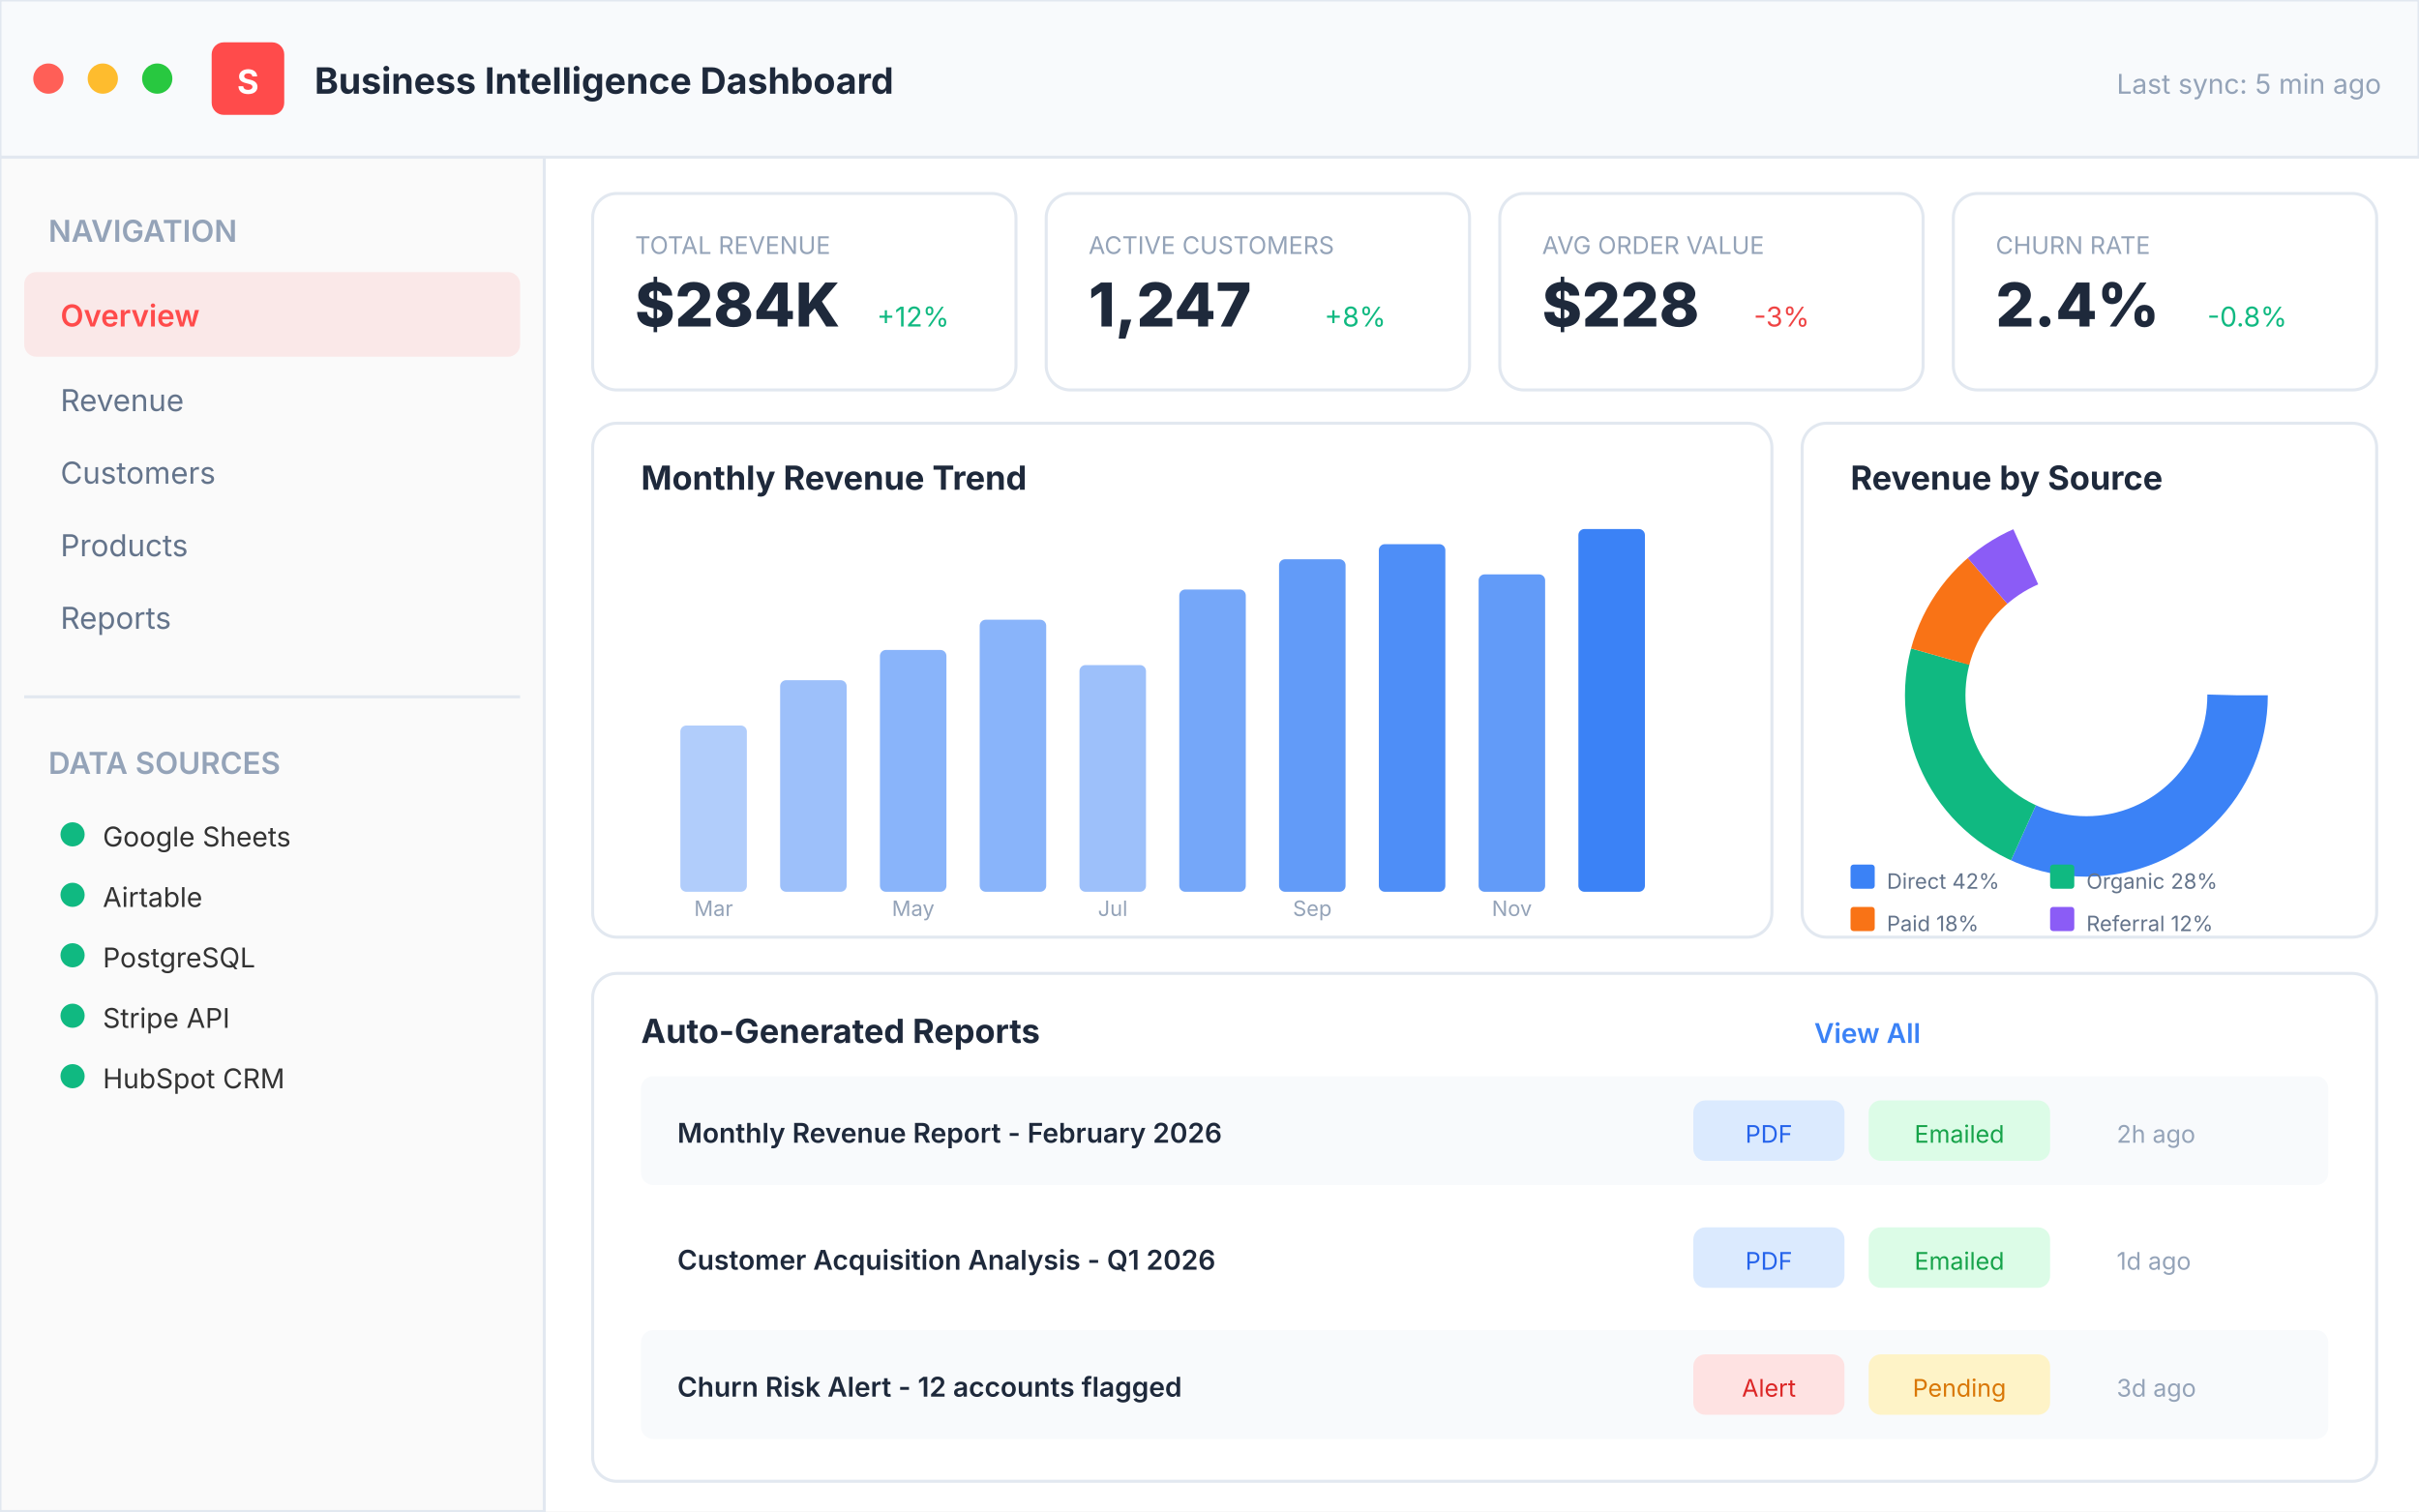
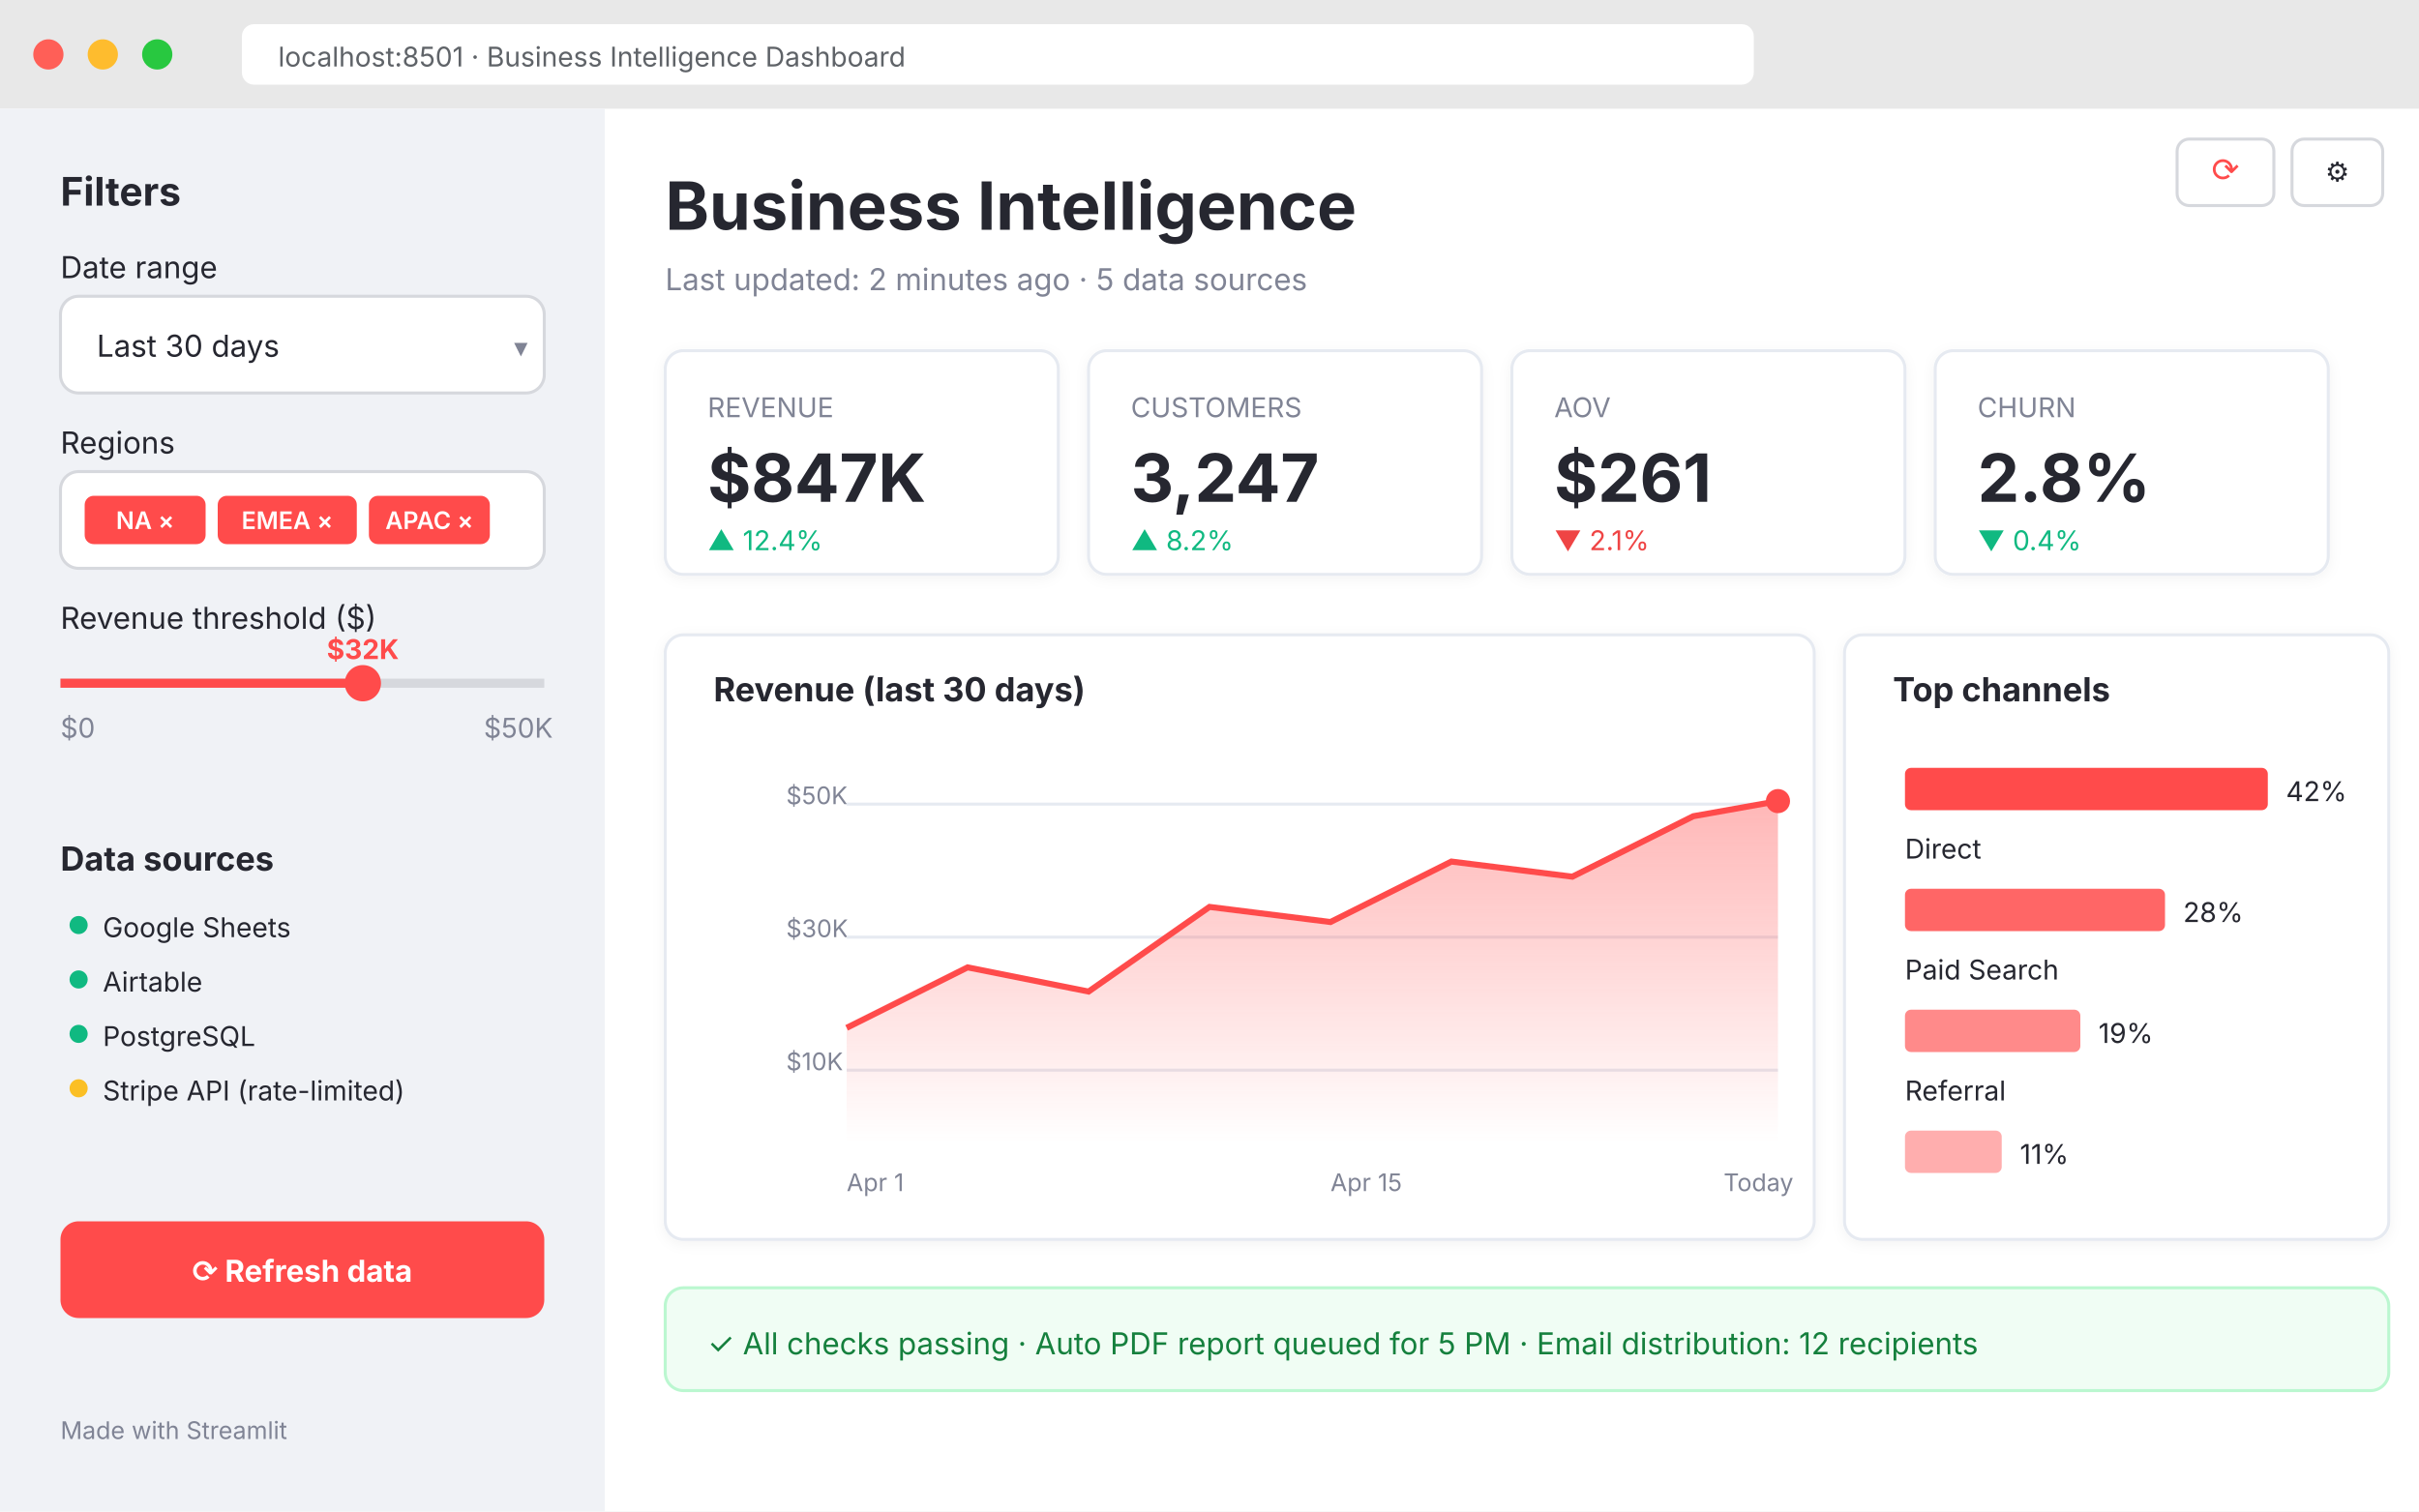
<svg xmlns="http://www.w3.org/2000/svg" viewBox="0 0 800 500">
-   <rect width="800" height="500" fill="#ffffff" />
-   <rect width="800" height="52" fill="#f8fafc" stroke="#e2e8f0" stroke-width="1" />
-   <circle cx="16" cy="26" r="5" fill="#ff5f57" />
-   <circle cx="34" cy="26" r="5" fill="#febc2e" />
-   <circle cx="52" cy="26" r="5" fill="#28c840" />
-   <rect x="70" y="14" width="24" height="24" rx="4" fill="#ff4b4b" />
-   <text x="82" y="31" text-anchor="middle" font-family="Inter,sans-serif" font-size="11" font-weight="700" fill="#fff">S</text>
-   <text x="104" y="31" font-family="Inter,sans-serif" font-size="12" font-weight="700" fill="#1e293b">Business Intelligence Dashboard</text>
-   <text x="700" y="31" font-family="Inter,sans-serif" font-size="9" fill="#94a3b8">Last sync: 5 min ago</text>
-   <rect x="0" y="52" width="180" height="448" fill="#fafafa" stroke="#e2e8f0" stroke-width="1" />
-   <text x="16" y="80" font-family="Inter,sans-serif" font-size="10" font-weight="600" fill="#94a3b8">NAVIGATION</text>
-   <rect x="8" y="90" width="164" height="28" rx="4" fill="#ff4b4b" opacity="0.1" />
-   <text x="20" y="108" font-family="Inter,sans-serif" font-size="10" fill="#ff4b4b" font-weight="600">Overview</text>
-   <text x="20" y="136" font-family="Inter,sans-serif" font-size="10" fill="#64748b">Revenue</text>
-   <text x="20" y="160" font-family="Inter,sans-serif" font-size="10" fill="#64748b">Customers</text>
-   <text x="20" y="184" font-family="Inter,sans-serif" font-size="10" fill="#64748b">Products</text>
-   <text x="20" y="208" font-family="Inter,sans-serif" font-size="10" fill="#64748b">Reports</text>
-   <rect x="8" y="230" width="164" height="1" fill="#e2e8f0" />
-   <text x="16" y="256" font-family="Inter,sans-serif" font-size="10" font-weight="600" fill="#94a3b8">DATA SOURCES</text>
-   <circle cx="24" cy="276" r="4" fill="#10b981" />
-   <text x="34" y="280" font-family="Inter,sans-serif" font-size="9" fill="#333">Google Sheets</text>
-   <circle cx="24" cy="296" r="4" fill="#10b981" />
-   <text x="34" y="300" font-family="Inter,sans-serif" font-size="9" fill="#333">Airtable</text>
-   <circle cx="24" cy="316" r="4" fill="#10b981" />
-   <text x="34" y="320" font-family="Inter,sans-serif" font-size="9" fill="#333">PostgreSQL</text>
-   <circle cx="24" cy="336" r="4" fill="#10b981" />
-   <text x="34" y="340" font-family="Inter,sans-serif" font-size="9" fill="#333">Stripe API</text>
-   <circle cx="24" cy="356" r="4" fill="#10b981" />
-   <text x="34" y="360" font-family="Inter,sans-serif" font-size="9" fill="#333">HubSpot CRM</text>
-   <rect x="196" y="64" width="140" height="65" rx="8" fill="#fff" stroke="#e2e8f0" stroke-width="1" />
-   <text x="210" y="84" font-family="Inter,sans-serif" font-size="8" fill="#94a3b8">TOTAL REVENUE</text>
-   <text x="210" y="108" font-family="Inter,sans-serif" font-size="20" font-weight="800" fill="#1e293b">$284K</text>
-   <text x="290" y="108" font-family="Inter,sans-serif" font-size="9" fill="#10b981">+12%</text>
-   <rect x="346" y="64" width="140" height="65" rx="8" fill="#fff" stroke="#e2e8f0" stroke-width="1" />
-   <text x="360" y="84" font-family="Inter,sans-serif" font-size="8" fill="#94a3b8">ACTIVE CUSTOMERS</text>
-   <text x="360" y="108" font-family="Inter,sans-serif" font-size="20" font-weight="800" fill="#1e293b">1,247</text>
-   <text x="438" y="108" font-family="Inter,sans-serif" font-size="9" fill="#10b981">+8%</text>
-   <rect x="496" y="64" width="140" height="65" rx="8" fill="#fff" stroke="#e2e8f0" stroke-width="1" />
-   <text x="510" y="84" font-family="Inter,sans-serif" font-size="8" fill="#94a3b8">AVG ORDER VALUE</text>
-   <text x="510" y="108" font-family="Inter,sans-serif" font-size="20" font-weight="800" fill="#1e293b">$228</text>
-   <text x="580" y="108" font-family="Inter,sans-serif" font-size="9" fill="#ef4444">-3%</text>
-   <rect x="646" y="64" width="140" height="65" rx="8" fill="#fff" stroke="#e2e8f0" stroke-width="1" />
-   <text x="660" y="84" font-family="Inter,sans-serif" font-size="8" fill="#94a3b8">CHURN RATE</text>
-   <text x="660" y="108" font-family="Inter,sans-serif" font-size="20" font-weight="800" fill="#1e293b">2.4%</text>
-   <text x="730" y="108" font-family="Inter,sans-serif" font-size="9" fill="#10b981">-0.8%</text>
-   <rect x="196" y="140" width="390" height="170" rx="8" fill="#fff" stroke="#e2e8f0" stroke-width="1" />
-   <text x="212" y="162" font-family="Inter,sans-serif" font-size="11" font-weight="700" fill="#1e293b">Monthly Revenue Trend</text>
-   <rect x="225" y="240" width="22" height="55" rx="2" fill="#3b82f6" opacity="0.4" />
-   <rect x="258" y="225" width="22" height="70" rx="2" fill="#3b82f6" opacity="0.5" />
-   <rect x="291" y="215" width="22" height="80" rx="2" fill="#3b82f6" opacity="0.6" />
-   <rect x="324" y="205" width="22" height="90" rx="2" fill="#3b82f6" opacity="0.6" />
-   <rect x="357" y="220" width="22" height="75" rx="2" fill="#3b82f6" opacity="0.5" />
-   <rect x="390" y="195" width="22" height="100" rx="2" fill="#3b82f6" opacity="0.7" />
-   <rect x="423" y="185" width="22" height="110" rx="2" fill="#3b82f6" opacity="0.8" />
-   <rect x="456" y="180" width="22" height="115" rx="2" fill="#3b82f6" opacity="0.9" />
-   <rect x="489" y="190" width="22" height="105" rx="2" fill="#3b82f6" opacity="0.8" />
-   <rect x="522" y="175" width="22" height="120" rx="2" fill="#3b82f6" />
-   <text x="236" y="303" text-anchor="middle" font-family="Inter,sans-serif" font-size="7" fill="#94a3b8">Mar</text>
-   <text x="302" y="303" text-anchor="middle" font-family="Inter,sans-serif" font-size="7" fill="#94a3b8">May</text>
-   <text x="368" y="303" text-anchor="middle" font-family="Inter,sans-serif" font-size="7" fill="#94a3b8">Jul</text>
-   <text x="434" y="303" text-anchor="middle" font-family="Inter,sans-serif" font-size="7" fill="#94a3b8">Sep</text>
-   <text x="500" y="303" text-anchor="middle" font-family="Inter,sans-serif" font-size="7" fill="#94a3b8">Nov</text>
-   <rect x="596" y="140" width="190" height="170" rx="8" fill="#fff" stroke="#e2e8f0" stroke-width="1" />
-   <text x="612" y="162" font-family="Inter,sans-serif" font-size="11" font-weight="700" fill="#1e293b">Revenue by Source</text>
-   <circle cx="690" cy="230" r="50" fill="none" stroke="#3b82f6" stroke-width="20" stroke-dasharray="100 215" stroke-dashoffset="0" />
-   <circle cx="690" cy="230" r="50" fill="none" stroke="#10b981" stroke-width="20" stroke-dasharray="70 245" stroke-dashoffset="-100" />
-   <circle cx="690" cy="230" r="50" fill="none" stroke="#f97316" stroke-width="20" stroke-dasharray="30 285" stroke-dashoffset="-170" />
-   <circle cx="690" cy="230" r="50" fill="none" stroke="#8b5cf6" stroke-width="20" stroke-dasharray="15 300" stroke-dashoffset="-200" />
-   <rect x="612" y="286" width="8" height="8" rx="1" fill="#3b82f6" />
-   <text x="624" y="294" font-family="Inter,sans-serif" font-size="7" fill="#64748b">Direct 42%</text>
-   <rect x="678" y="286" width="8" height="8" rx="1" fill="#10b981" />
-   <text x="690" y="294" font-family="Inter,sans-serif" font-size="7" fill="#64748b">Organic 28%</text>
-   <rect x="612" y="300" width="8" height="8" rx="1" fill="#f97316" />
-   <text x="624" y="308" font-family="Inter,sans-serif" font-size="7" fill="#64748b">Paid 18%</text>
-   <rect x="678" y="300" width="8" height="8" rx="1" fill="#8b5cf6" />
-   <text x="690" y="308" font-family="Inter,sans-serif" font-size="7" fill="#64748b">Referral 12%</text>
-   <rect x="196" y="322" width="590" height="168" rx="8" fill="#fff" stroke="#e2e8f0" stroke-width="1" />
-   <text x="212" y="345" font-family="Inter,sans-serif" font-size="11" font-weight="700" fill="#1e293b">Auto-Generated Reports</text>
-   <text x="600" y="345" font-family="Inter,sans-serif" font-size="9" fill="#3b82f6" font-weight="600">View All</text>
-   <rect x="212" y="356" width="558" height="36" rx="4" fill="#f8fafc" />
-   <text x="224" y="378" font-family="Inter,sans-serif" font-size="9" fill="#1e293b" font-weight="600">Monthly Revenue Report - February 2026</text>
-   <rect x="560" y="364" width="50" height="20" rx="4" fill="#dbeafe" />
-   <text x="585" y="378" text-anchor="middle" font-family="Inter,sans-serif" font-size="8" fill="#2563eb">PDF</text>
-   <rect x="618" y="364" width="60" height="20" rx="4" fill="#dcfce7" />
-   <text x="648" y="378" text-anchor="middle" font-family="Inter,sans-serif" font-size="8" fill="#16a34a">Emailed</text>
-   <text x="700" y="378" font-family="Inter,sans-serif" font-size="8" fill="#94a3b8">2h ago</text>
-   <rect x="212" y="398" width="558" height="36" rx="4" fill="#fff" />
-   <text x="224" y="420" font-family="Inter,sans-serif" font-size="9" fill="#1e293b" font-weight="600">Customer Acquisition Analysis - Q1 2026</text>
-   <rect x="560" y="406" width="50" height="20" rx="4" fill="#dbeafe" />
-   <text x="585" y="420" text-anchor="middle" font-family="Inter,sans-serif" font-size="8" fill="#2563eb">PDF</text>
-   <rect x="618" y="406" width="60" height="20" rx="4" fill="#dcfce7" />
-   <text x="648" y="420" text-anchor="middle" font-family="Inter,sans-serif" font-size="8" fill="#16a34a">Emailed</text>
-   <text x="700" y="420" font-family="Inter,sans-serif" font-size="8" fill="#94a3b8">1d ago</text>
-   <rect x="212" y="440" width="558" height="36" rx="4" fill="#f8fafc" />
-   <text x="224" y="462" font-family="Inter,sans-serif" font-size="9" fill="#1e293b" font-weight="600">Churn Risk Alert - 12 accounts flagged</text>
-   <rect x="560" y="448" width="50" height="20" rx="4" fill="#fee2e2" />
-   <text x="585" y="462" text-anchor="middle" font-family="Inter,sans-serif" font-size="8" fill="#dc2626">Alert</text>
-   <rect x="618" y="448" width="60" height="20" rx="4" fill="#fef3c7" />
-   <text x="648" y="462" text-anchor="middle" font-family="Inter,sans-serif" font-size="8" fill="#d97706">Pending</text>
-   <text x="700" y="462" font-family="Inter,sans-serif" font-size="8" fill="#94a3b8">3d ago</text>
+   <defs>
+     <filter id="stShadow" x="-20%" y="-20%" width="140%" height="140%">
+       <feDropShadow dx="0" dy="1" stdDeviation="2" flood-color="#000" flood-opacity="0.05" />
+     </filter>
+     <linearGradient id="chartGrad" x1="0%" y1="0%" x2="0%" y2="100%">
+       <stop offset="0%" style="stop-color:#FF4B4B;stop-opacity:0.4" />
+       <stop offset="100%" style="stop-color:#FF4B4B;stop-opacity:0" />
+     </linearGradient>
+   </defs>
+   <rect width="800" height="36" fill="#E8E8E8" />
+   <circle cx="16" cy="18" r="5" fill="#FF5F57" />
+   <circle cx="34" cy="18" r="5" fill="#FEBC2E" />
+   <circle cx="52" cy="18" r="5" fill="#28C840" />
+   <rect x="80" y="8" width="500" height="20" rx="4" fill="#FFFFFF" />
+   <text x="92" y="22" font-family="Inter,sans-serif" font-size="9" fill="#5F6368">localhost:8501 · Business Intelligence Dashboard</text>
+   <rect x="0" y="36" width="800" height="464" fill="#FFFFFF" />
+   <rect x="0" y="36" width="200" height="464" fill="#F0F2F6" />
+   <text x="20" y="68" font-family="Inter,sans-serif" font-size="13" font-weight="700" fill="#262730">Filters</text>
+   <text x="20" y="92" font-family="Inter,sans-serif" font-size="10" fill="#262730">Date range</text>
+   <rect x="20" y="98" width="160" height="32" rx="6" fill="#FFFFFF" stroke="#D6D8DD" />
+   <text x="32" y="118" font-family="Inter,sans-serif" font-size="10" fill="#262730">Last 30 days</text>
+   <text x="170" y="118" font-family="Inter,sans-serif" font-size="9" fill="#808495">▾</text>
+   <text x="20" y="150" font-family="Inter,sans-serif" font-size="10" fill="#262730">Regions</text>
+   <rect x="20" y="156" width="160" height="32" rx="6" fill="#FFFFFF" stroke="#D6D8DD" />
+   <rect x="28" y="164" width="40" height="16" rx="3" fill="#FF4B4B" />
+   <text x="48" y="175" text-anchor="middle" font-family="Inter,sans-serif" font-size="8" font-weight="600" fill="#fff">NA ×</text>
+   <rect x="72" y="164" width="46" height="16" rx="3" fill="#FF4B4B" />
+   <text x="95" y="175" text-anchor="middle" font-family="Inter,sans-serif" font-size="8" font-weight="600" fill="#fff">EMEA ×</text>
+   <rect x="122" y="164" width="40" height="16" rx="3" fill="#FF4B4B" />
+   <text x="142" y="175" text-anchor="middle" font-family="Inter,sans-serif" font-size="8" font-weight="600" fill="#fff">APAC ×</text>
+   <text x="20" y="208" font-family="Inter,sans-serif" font-size="10" fill="#262730">Revenue threshold ($)</text>
+   <line x1="20" y1="226" x2="180" y2="226" stroke="#D6D8DD" stroke-width="3" />
+   <line x1="20" y1="226" x2="120" y2="226" stroke="#FF4B4B" stroke-width="3" />
+   <circle cx="120" cy="226" r="6" fill="#FF4B4B" />
+   <text x="20" y="244" font-family="Inter,sans-serif" font-size="9" fill="#808495">$0</text>
+   <text x="160" y="244" font-family="Inter,sans-serif" font-size="9" fill="#808495">$50K</text>
+   <text x="120" y="218" text-anchor="middle" font-family="Inter,sans-serif" font-size="9" font-weight="700" fill="#FF4B4B">$32K</text>
+   <text x="20" y="288" font-family="Inter,sans-serif" font-size="11" font-weight="700" fill="#262730">Data sources</text>
+   <circle cx="26" cy="306" r="3" fill="#10B981" />
+   <text x="34" y="310" font-family="Inter,sans-serif" font-size="9" fill="#262730">Google Sheets</text>
+   <circle cx="26" cy="324" r="3" fill="#10B981" />
+   <text x="34" y="328" font-family="Inter,sans-serif" font-size="9" fill="#262730">Airtable</text>
+   <circle cx="26" cy="342" r="3" fill="#10B981" />
+   <text x="34" y="346" font-family="Inter,sans-serif" font-size="9" fill="#262730">PostgreSQL</text>
+   <circle cx="26" cy="360" r="3" fill="#FBBF24" />
+   <text x="34" y="364" font-family="Inter,sans-serif" font-size="9" fill="#262730">Stripe API (rate-limited)</text>
+   <rect x="20" y="404" width="160" height="32" rx="6" fill="#FF4B4B" />
+   <text x="100" y="424" text-anchor="middle" font-family="Inter,sans-serif" font-size="10" font-weight="700" fill="#fff">⟳ Refresh data</text>
+   <text x="20" y="476" font-family="Inter,sans-serif" font-size="8" fill="#808495">Made with Streamlit</text>
+   <rect x="720" y="46" width="32" height="22" rx="4" fill="#FFFFFF" stroke="#D6D8DD" />
+   <text x="736" y="60" text-anchor="middle" font-family="Inter,sans-serif" font-size="11" fill="#FF4B4B">⟳</text>
+   <rect x="758" y="46" width="30" height="22" rx="4" fill="#FFFFFF" stroke="#D6D8DD" />
+   <text x="773" y="60" text-anchor="middle" font-family="Inter,sans-serif" font-size="9" fill="#262730">⚙</text>
+   <text x="220" y="76" font-family="Source Sans Pro,Inter,sans-serif" font-size="22" font-weight="700" fill="#262730">Business Intelligence</text>
+   <text x="220" y="96" font-family="Inter,sans-serif" font-size="10" fill="#808495">Last updated: 2 minutes ago · 5 data sources</text>
+   <g transform="translate(220, 116)">
+     <rect x="0" y="0" width="130" height="74" rx="6" fill="#FFFFFF" stroke="#E6EAF1" filter="url(#stShadow)" />
+     <text x="14" y="22" font-family="Inter,sans-serif" font-size="9" fill="#808495">REVENUE</text>
+     <text x="14" y="50" font-family="Inter,sans-serif" font-size="22" font-weight="700" fill="#262730">$847K</text>
+     <text x="14" y="66" font-family="Inter,sans-serif" font-size="9" fill="#10B981">▲ 12.4%</text>
+   </g>
+   <g transform="translate(360, 116)">
+     <rect x="0" y="0" width="130" height="74" rx="6" fill="#FFFFFF" stroke="#E6EAF1" filter="url(#stShadow)" />
+     <text x="14" y="22" font-family="Inter,sans-serif" font-size="9" fill="#808495">CUSTOMERS</text>
+     <text x="14" y="50" font-family="Inter,sans-serif" font-size="22" font-weight="700" fill="#262730">3,247</text>
+     <text x="14" y="66" font-family="Inter,sans-serif" font-size="9" fill="#10B981">▲ 8.2%</text>
+   </g>
+   <g transform="translate(500, 116)">
+     <rect x="0" y="0" width="130" height="74" rx="6" fill="#FFFFFF" stroke="#E6EAF1" filter="url(#stShadow)" />
+     <text x="14" y="22" font-family="Inter,sans-serif" font-size="9" fill="#808495">AOV</text>
+     <text x="14" y="50" font-family="Inter,sans-serif" font-size="22" font-weight="700" fill="#262730">$261</text>
+     <text x="14" y="66" font-family="Inter,sans-serif" font-size="9" fill="#EF4444">▼ 2.1%</text>
+   </g>
+   <g transform="translate(640, 116)">
+     <rect x="0" y="0" width="130" height="74" rx="6" fill="#FFFFFF" stroke="#E6EAF1" filter="url(#stShadow)" />
+     <text x="14" y="22" font-family="Inter,sans-serif" font-size="9" fill="#808495">CHURN</text>
+     <text x="14" y="50" font-family="Inter,sans-serif" font-size="22" font-weight="700" fill="#262730">2.8%</text>
+     <text x="14" y="66" font-family="Inter,sans-serif" font-size="9" fill="#10B981">▼ 0.4%</text>
+   </g>
+   <g transform="translate(220, 210)">
+     <rect x="0" y="0" width="380" height="200" rx="6" fill="#FFFFFF" stroke="#E6EAF1" filter="url(#stShadow)" />
+     <text x="16" y="22" font-family="Inter,sans-serif" font-size="11" font-weight="700" fill="#262730">Revenue (last 30 days)</text>
+     <text x="40" y="56" font-family="Inter,sans-serif" font-size="8" fill="#808495">$50K</text>
+     <text x="40" y="100" font-family="Inter,sans-serif" font-size="8" fill="#808495">$30K</text>
+     <text x="40" y="144" font-family="Inter,sans-serif" font-size="8" fill="#808495">$10K</text>
+     <line x1="60" y1="56" x2="368" y2="56" stroke="#E6EAF1" />
+     <line x1="60" y1="100" x2="368" y2="100" stroke="#E6EAF1" />
+     <line x1="60" y1="144" x2="368" y2="144" stroke="#E6EAF1" />
+     <path d="M 60 130 L 100 110 L 140 118 L 180 90 L 220 95 L 260 75 L 300 80 L 340 60 L 368 55 L 368 168 L 60 168 Z" fill="url(#chartGrad)" />
+     <polyline points="60,130 100,110 140,118 180,90 220,95 260,75 300,80 340,60 368,55" fill="none" stroke="#FF4B4B" stroke-width="2" />
+     <circle cx="368" cy="55" r="4" fill="#FF4B4B" />
+     <text x="60" y="184" font-family="Inter,sans-serif" font-size="8" fill="#808495">Apr 1</text>
+     <text x="220" y="184" font-family="Inter,sans-serif" font-size="8" fill="#808495">Apr 15</text>
+     <text x="350" y="184" font-family="Inter,sans-serif" font-size="8" fill="#808495">Today</text>
+   </g>
+   <g transform="translate(610, 210)">
+     <rect x="0" y="0" width="180" height="200" rx="6" fill="#FFFFFF" stroke="#E6EAF1" filter="url(#stShadow)" />
+     <text x="16" y="22" font-family="Inter,sans-serif" font-size="11" font-weight="700" fill="#262730">Top channels</text>
+     <rect x="20" y="44" width="120" height="14" rx="2" fill="#FF4B4B" />
+     <text x="146" y="55" font-family="Inter,sans-serif" font-size="9" fill="#262730">42%</text>
+     <text x="20" y="74" font-family="Inter,sans-serif" font-size="9" fill="#262730">Direct</text>
+     <rect x="20" y="84" width="86" height="14" rx="2" fill="#FF4B4B" opacity="0.85" />
+     <text x="112" y="95" font-family="Inter,sans-serif" font-size="9" fill="#262730">28%</text>
+     <text x="20" y="114" font-family="Inter,sans-serif" font-size="9" fill="#262730">Paid Search</text>
+     <rect x="20" y="124" width="58" height="14" rx="2" fill="#FF4B4B" opacity="0.65" />
+     <text x="84" y="135" font-family="Inter,sans-serif" font-size="9" fill="#262730">19%</text>
+     <text x="20" y="154" font-family="Inter,sans-serif" font-size="9" fill="#262730">Referral</text>
+     <rect x="20" y="164" width="32" height="14" rx="2" fill="#FF4B4B" opacity="0.45" />
+     <text x="58" y="175" font-family="Inter,sans-serif" font-size="9" fill="#262730">11%</text>
+   </g>
+   <rect x="220" y="426" width="570" height="34" rx="6" fill="#F0FDF4" stroke="#BBF7D0" />
+   <text x="234" y="448" font-family="Inter,sans-serif" font-size="10" fill="#15803D">✓ All checks passing · Auto PDF report queued for 5 PM · Email distribution: 12 recipients</text>
</svg>
